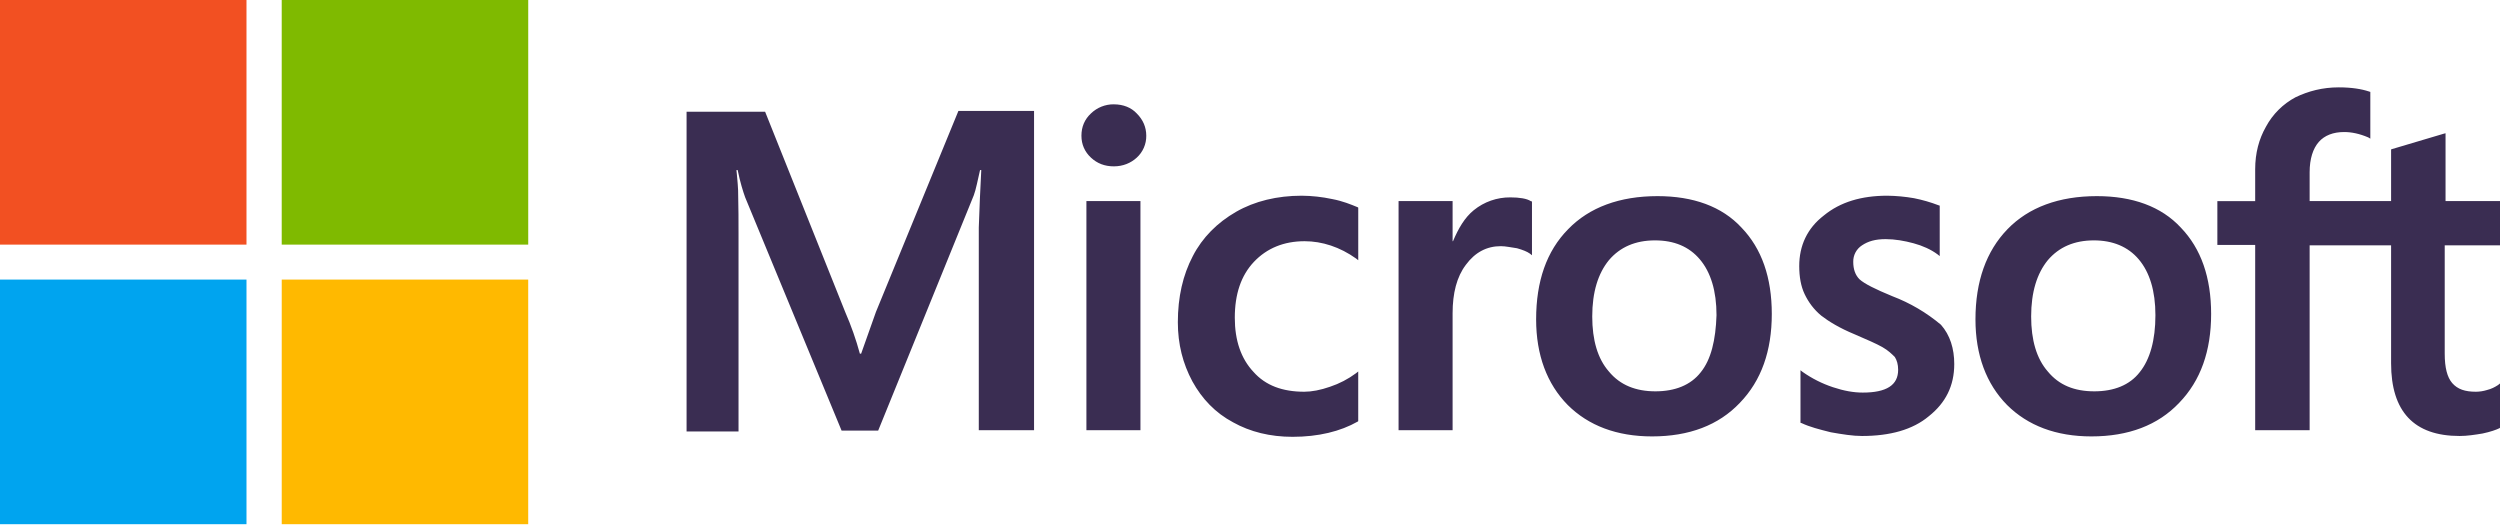
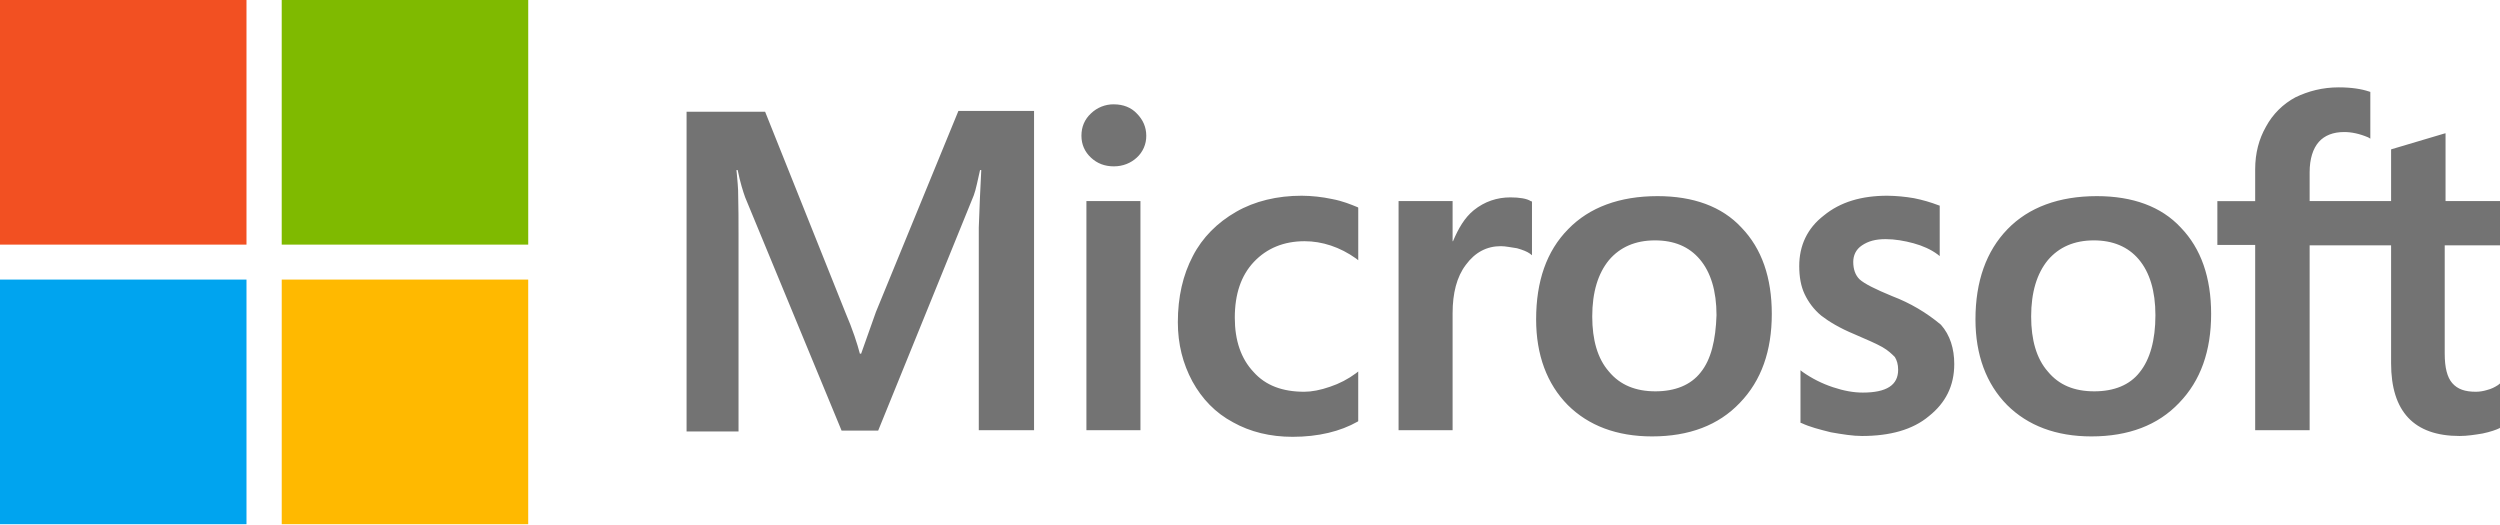
<svg xmlns="http://www.w3.org/2000/svg" width="124" height="26" fill="none">
-   <path d="M43.454 15.451l-.742 2.092h-.062a14.8 14.8 0 00-.721-2.05l-3.979-9.95h-3.896V21.4h2.577v-9.785c0-.615 0-1.313-.021-2.174-.02-.431-.062-.76-.082-1.005h.061c.124.615.268 1.066.372 1.354l4.782 11.569h1.814L48.3 9.687c.103-.267.206-.8.31-1.251h.061a140.146 140.146 0 00-.123 2.851v10.051h2.741V5.502h-3.752l-4.082 9.95zm10.432-5.477h2.68v11.364h-2.68V9.974zm1.36-4.8a1.61 1.61 0 00-1.133.451c-.31.288-.474.657-.474 1.108 0 .43.164.8.474 1.087.309.287.68.431 1.134.431.453 0 .845-.164 1.133-.43a1.44 1.44 0 00.475-1.088c0-.43-.165-.8-.475-1.108-.268-.287-.66-.45-1.133-.45zM66.07 9.872a7.512 7.512 0 00-1.505-.165c-1.216 0-2.33.267-3.257.8-.928.534-1.67 1.272-2.144 2.195-.495.944-.743 2.031-.743 3.282 0 1.088.248 2.052.722 2.934.474.861 1.134 1.559 2.02 2.03.846.472 1.835.718 2.948.718 1.278 0 2.371-.266 3.237-.759l.02-.02v-2.462l-.102.082a4.614 4.614 0 01-1.3.677c-.473.165-.906.246-1.277.246-1.072 0-1.918-.307-2.516-.984-.618-.657-.927-1.559-.927-2.687 0-1.17.309-2.093.948-2.77.64-.676 1.484-1.025 2.515-1.025.866 0 1.752.287 2.556.861l.104.083v-2.606l-.021-.02c-.35-.144-.742-.308-1.278-.41zm8.844-.082a2.84 2.84 0 00-1.814.635c-.454.37-.763.903-1.031 1.539h-.02v-1.99h-2.68v11.364h2.68v-5.805c0-.984.205-1.805.659-2.4.454-.615 1.03-.923 1.732-.923.247 0 .495.062.804.103.288.082.495.164.639.266l.103.082V9.995l-.062-.02c-.186-.124-.556-.185-1.01-.185zm7.298-.062c-1.876 0-3.381.554-4.433 1.641-1.072 1.087-1.587 2.585-1.587 4.472 0 1.764.536 3.2 1.567 4.246 1.03 1.026 2.433 1.559 4.185 1.559 1.835 0 3.298-.554 4.35-1.662 1.072-1.107 1.587-2.584 1.587-4.41 0-1.805-.495-3.24-1.505-4.287-.969-1.046-2.391-1.559-4.164-1.559zm2.144 8.738c-.495.636-1.278.944-2.247.944-.97 0-1.753-.308-2.31-.985-.556-.636-.824-1.559-.824-2.728 0-1.21.289-2.133.825-2.79.556-.656 1.32-.984 2.288-.984.949 0 1.69.308 2.227.944.536.635.824 1.558.824 2.769-.041 1.23-.268 2.195-.783 2.83zm9.504-3.774c-.846-.349-1.382-.615-1.629-.84-.206-.206-.31-.493-.31-.863a.95.95 0 01.434-.82c.309-.205.66-.308 1.175-.308.453 0 .927.082 1.381.205.454.123.866.308 1.196.554l.103.082V10.2l-.062-.02a7.462 7.462 0 00-1.216-.35 8.305 8.305 0 00-1.32-.123c-1.278 0-2.33.308-3.154.985-.825.636-1.216 1.498-1.216 2.503 0 .533.082 1.005.268 1.394.185.39.453.76.824 1.067.371.287.907.616 1.65.923.618.267 1.092.472 1.38.636.29.164.475.349.62.492.103.165.164.37.164.636 0 .76-.577 1.129-1.752 1.129-.454 0-.928-.082-1.484-.267a5.744 5.744 0 01-1.505-.76l-.103-.081v2.605l.061.02c.392.185.866.308 1.444.452.577.102 1.092.184 1.546.184 1.381 0 2.515-.307 3.319-.984.825-.657 1.257-1.498 1.257-2.585 0-.759-.206-1.436-.66-1.948a8.366 8.366 0 00-2.411-1.416zm10.143-4.964c-1.876 0-3.381.554-4.433 1.641-1.051 1.087-1.587 2.585-1.587 4.472 0 1.764.536 3.2 1.567 4.246 1.03 1.026 2.432 1.559 4.185 1.559 1.834 0 3.298-.554 4.349-1.662 1.073-1.107 1.588-2.584 1.588-4.41 0-1.805-.495-3.24-1.505-4.287-.969-1.046-2.391-1.559-4.164-1.559zm2.123 8.738c-.495.636-1.278.944-2.247.944-.99 0-1.752-.308-2.309-.985-.557-.636-.825-1.559-.825-2.728 0-1.21.289-2.133.825-2.79.557-.656 1.319-.984 2.288-.984.928 0 1.691.308 2.227.944.536.635.824 1.558.824 2.769 0 1.23-.268 2.195-.783 2.83zM124 12.17V9.974h-2.701V6.61l-.082.02-2.557.76-.062.02v2.564h-4.04V8.538c0-.656.165-1.169.453-1.497.289-.328.722-.492 1.258-.492.371 0 .763.082 1.196.266l.103.062V4.559l-.062-.02c-.371-.124-.866-.206-1.505-.206-.804 0-1.505.185-2.144.492a3.571 3.571 0 00-1.464 1.457c-.35.615-.536 1.313-.536 2.113v1.58h-1.876v2.174h1.876v9.19h2.701v-9.17h4.04v5.846c0 2.4 1.134 3.61 3.402 3.61.371 0 .763-.061 1.134-.123.392-.082.68-.184.845-.266l.021-.02V19.02l-.103.082c-.165.103-.31.185-.557.247a1.898 1.898 0 01-.536.081c-.536 0-.907-.122-1.175-.43-.247-.287-.371-.76-.371-1.457V12.17H124z" fill="#3A2D52" />
+   <path d="M43.454 15.451l-.742 2.092h-.062c-.123-.471-.35-1.19-.721-2.05l-3.979-9.95h-3.896V21.4h2.577v-9.785c0-.615 0-1.313-.021-2.174-.02-.43-.062-.76-.082-1.005h.061c.124.615.268 1.066.372 1.354l4.782 11.569h1.814L48.3 9.687c.103-.267.206-.8.31-1.251h.061a140.146 140.146 0 00-.123 2.851v10.051h2.741V5.502h-3.752l-4.082 9.95zm10.432-5.477h2.68v11.364h-2.68V9.974zm1.36-4.8a1.61 1.61 0 00-1.133.451c-.31.288-.474.657-.474 1.108 0 .43.164.8.474 1.087.309.288.68.431 1.134.431.453 0 .845-.164 1.133-.43a1.44 1.44 0 00.475-1.088c0-.43-.165-.8-.474-1.108-.269-.287-.66-.45-1.134-.45zM66.07 9.872a7.512 7.512 0 00-1.505-.164c-1.216 0-2.33.266-3.257.8-.928.533-1.67 1.271-2.144 2.194-.495.944-.743 2.031-.743 3.282 0 1.088.248 2.052.722 2.934.474.861 1.134 1.559 2.02 2.03.846.472 1.835.718 2.948.718 1.278 0 2.371-.266 3.237-.759l.02-.02v-2.462l-.102.082a4.614 4.614 0 01-1.3.677c-.473.165-.906.247-1.277.247-1.072 0-1.918-.308-2.516-.985-.618-.656-.927-1.559-.927-2.687 0-1.17.309-2.093.948-2.77.64-.676 1.484-1.025 2.515-1.025.866 0 1.752.287 2.556.861l.104.083v-2.606l-.021-.02c-.35-.144-.742-.308-1.278-.41zm8.844-.082c-.66 0-1.278.205-1.814.636-.454.369-.763.902-1.031 1.538h-.02v-1.99h-2.68v11.364h2.68v-5.805c0-.984.205-1.805.659-2.4.454-.615 1.03-.923 1.732-.923.247 0 .495.062.804.103.288.082.495.164.639.266l.103.082V9.995l-.062-.02c-.186-.124-.556-.185-1.01-.185zm7.298-.062c-1.876 0-3.381.554-4.433 1.641-1.072 1.087-1.587 2.585-1.587 4.472 0 1.764.536 3.2 1.567 4.246 1.03 1.026 2.433 1.559 4.185 1.559 1.835 0 3.298-.554 4.35-1.662 1.072-1.107 1.587-2.584 1.587-4.41 0-1.805-.495-3.24-1.505-4.287-.969-1.046-2.391-1.559-4.164-1.559zm2.144 8.739c-.495.635-1.278.943-2.247.943-.97 0-1.753-.308-2.31-.985-.556-.635-.824-1.559-.824-2.728 0-1.21.289-2.133.825-2.79.556-.656 1.32-.984 2.288-.984.949 0 1.69.308 2.227.944.536.635.824 1.558.824 2.769-.041 1.23-.268 2.195-.783 2.83zm9.504-3.775c-.846-.349-1.382-.615-1.629-.84-.206-.206-.31-.493-.31-.862 0-.308.124-.616.434-.82.309-.206.66-.309 1.175-.309.453 0 .927.082 1.381.205.454.124.866.308 1.196.554l.103.082V10.2l-.062-.02a7.463 7.463 0 00-1.216-.35 8.305 8.305 0 00-1.32-.122c-1.278 0-2.33.307-3.154.984-.825.636-1.216 1.498-1.216 2.503 0 .533.082 1.005.268 1.395.185.39.453.758.824 1.066.371.287.907.616 1.65.923.618.267 1.092.472 1.38.636.29.164.475.349.62.492.103.165.164.37.164.636 0 .76-.577 1.129-1.752 1.129-.454 0-.928-.082-1.484-.267a5.744 5.744 0 01-1.505-.759l-.103-.082v2.605l.061.02c.392.185.866.308 1.444.452.577.102 1.092.184 1.546.184 1.381 0 2.515-.307 3.319-.984.825-.657 1.257-1.498 1.257-2.585 0-.759-.206-1.436-.66-1.948a8.368 8.368 0 00-2.411-1.416zm10.143-4.964c-1.876 0-3.381.554-4.433 1.641-1.051 1.087-1.587 2.585-1.587 4.472 0 1.764.536 3.2 1.567 4.246 1.03 1.026 2.432 1.559 4.185 1.559 1.834 0 3.298-.554 4.349-1.662 1.073-1.107 1.588-2.584 1.588-4.41 0-1.805-.495-3.24-1.505-4.287-.969-1.046-2.391-1.559-4.164-1.559zm2.123 8.739c-.495.635-1.278.943-2.247.943-.99 0-1.752-.308-2.309-.985-.557-.635-.825-1.559-.825-2.728 0-1.21.289-2.133.825-2.79.557-.656 1.319-.984 2.288-.984.928 0 1.691.308 2.227.944.536.635.824 1.558.824 2.769 0 1.23-.268 2.195-.783 2.83zM124 12.168V9.974h-2.701V6.61l-.082.02-2.557.76-.062.02v2.564h-4.04V8.538c0-.656.165-1.169.453-1.497.289-.328.722-.492 1.258-.492.371 0 .763.082 1.196.266l.103.062V4.559l-.062-.02c-.371-.124-.866-.206-1.505-.206-.804 0-1.505.185-2.144.492a3.571 3.571 0 00-1.464 1.457c-.35.615-.536 1.313-.536 2.113v1.58h-1.876v2.174h1.876v9.19h2.701v-9.17h4.04v5.846c0 2.4 1.134 3.61 3.402 3.61.371 0 .763-.061 1.134-.123.392-.082.68-.184.845-.266l.021-.02V19.02l-.103.082c-.165.103-.31.185-.557.247a1.895 1.895 0 01-.536.082c-.536 0-.907-.123-1.175-.431-.247-.287-.371-.76-.371-1.457V12.17H124z" fill="#737373" />
  <path d="M0 0h12.226v12.133H0V0z" fill="#F25022" />
  <path d="M13.973 0H26.2v12.133H13.973V0z" fill="#7FBA00" />
  <path d="M0 13.867h12.226V26H0V13.867z" fill="#00A4EF" />
  <path d="M13.974 13.867h12.225V26H13.974V13.867z" fill="#FFB900" />
</svg>
